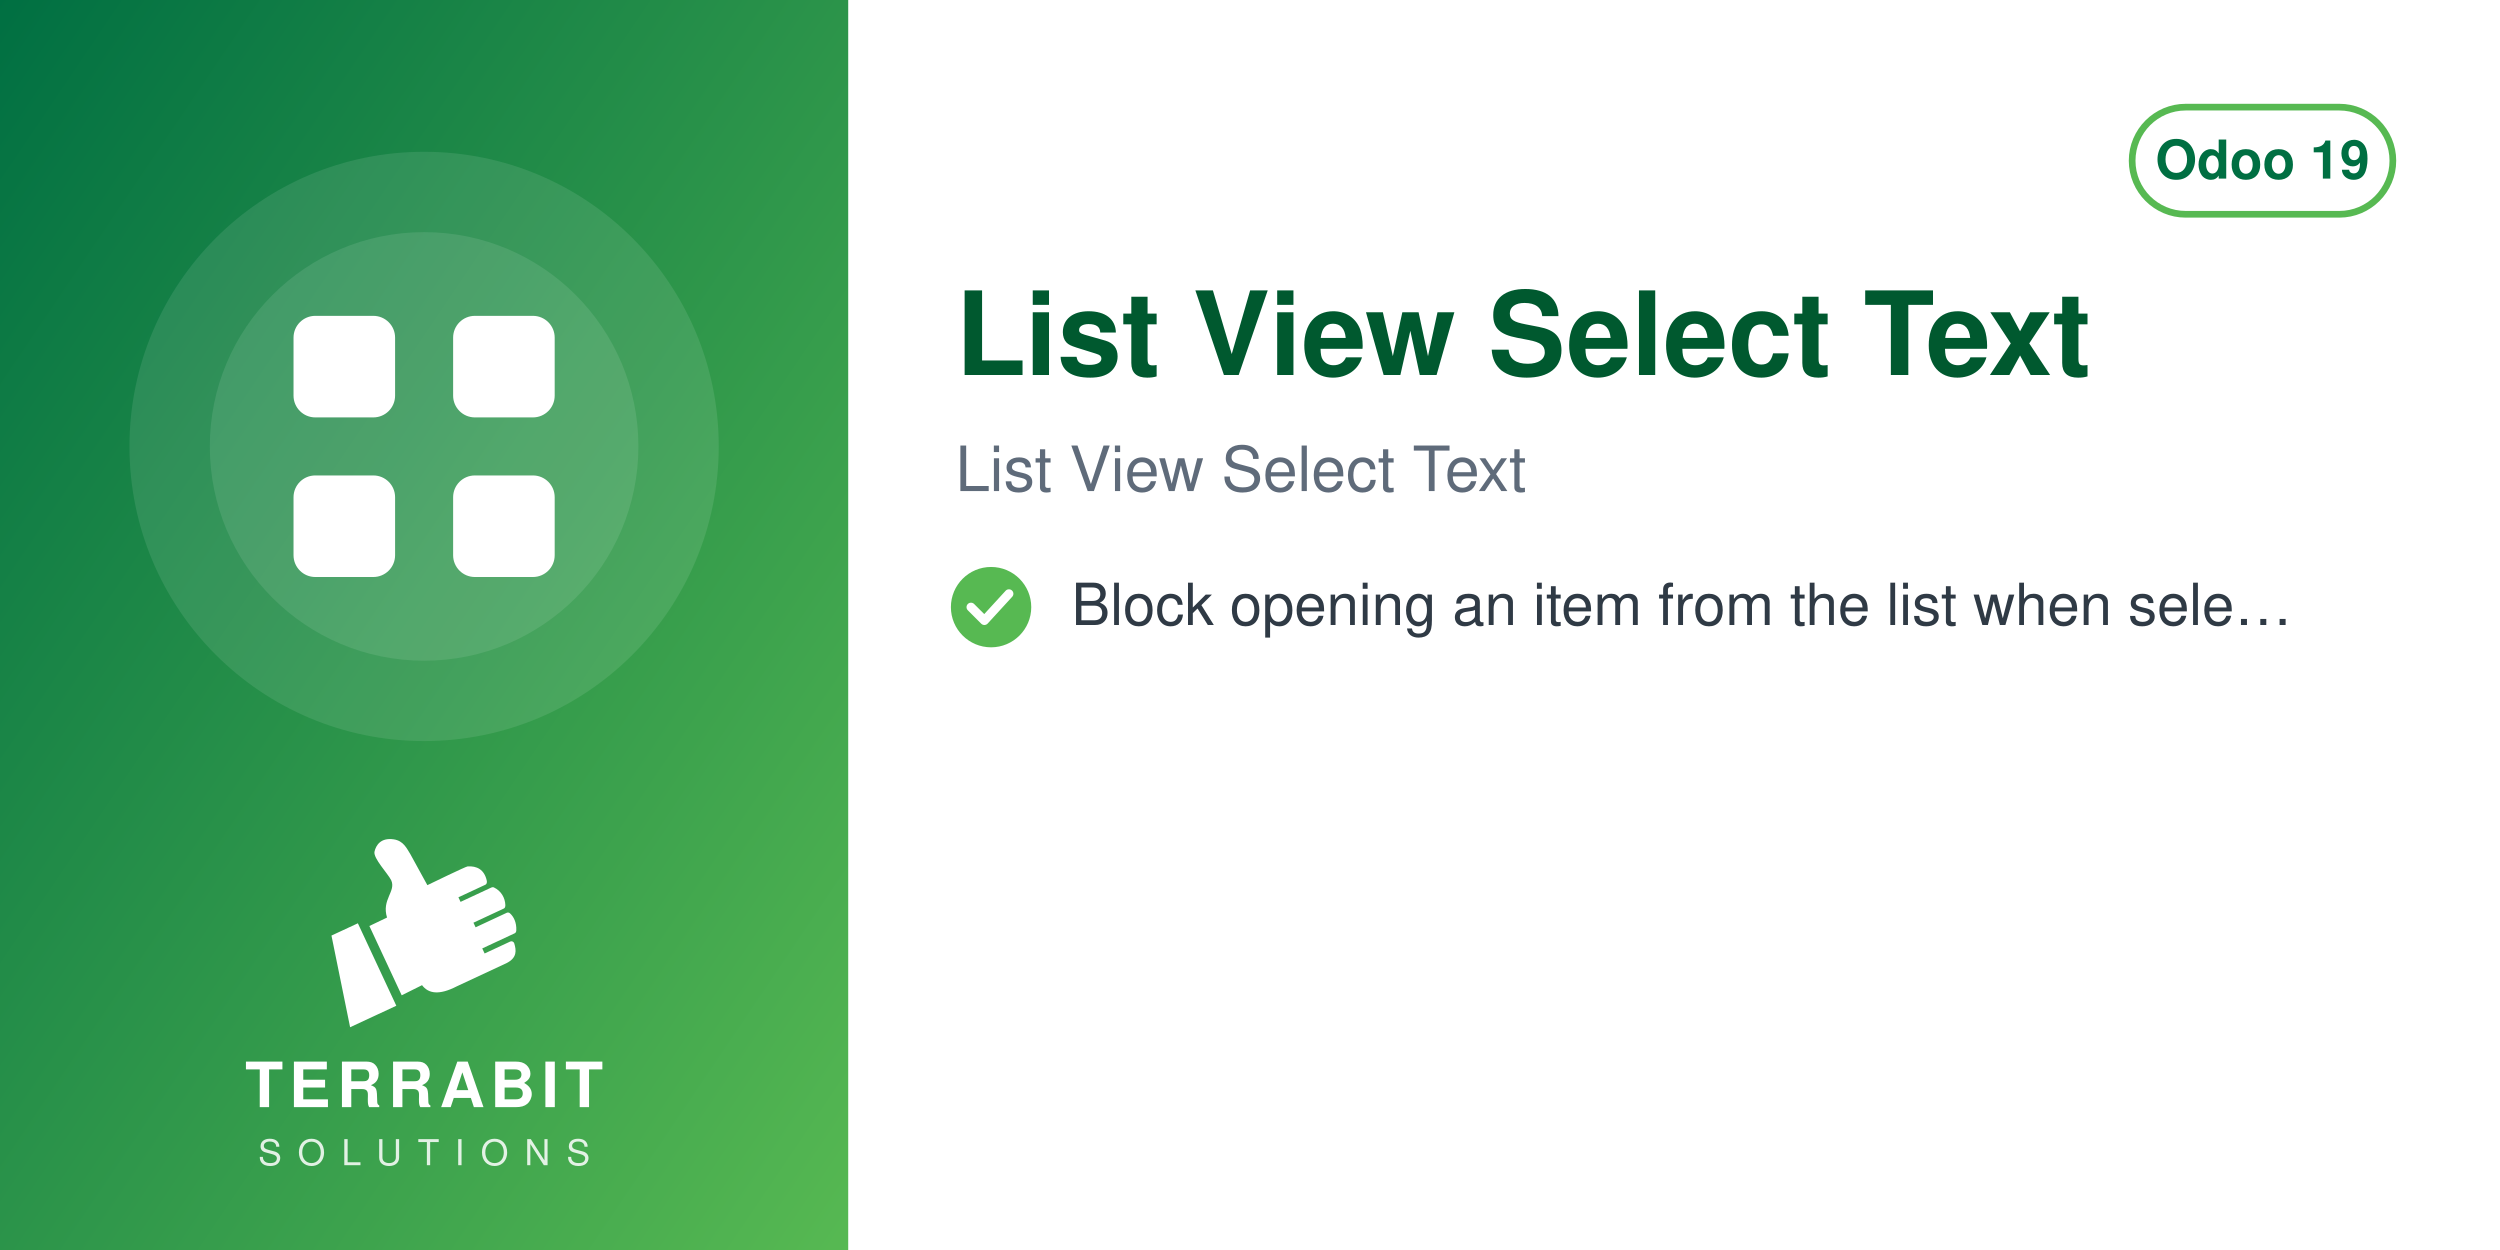
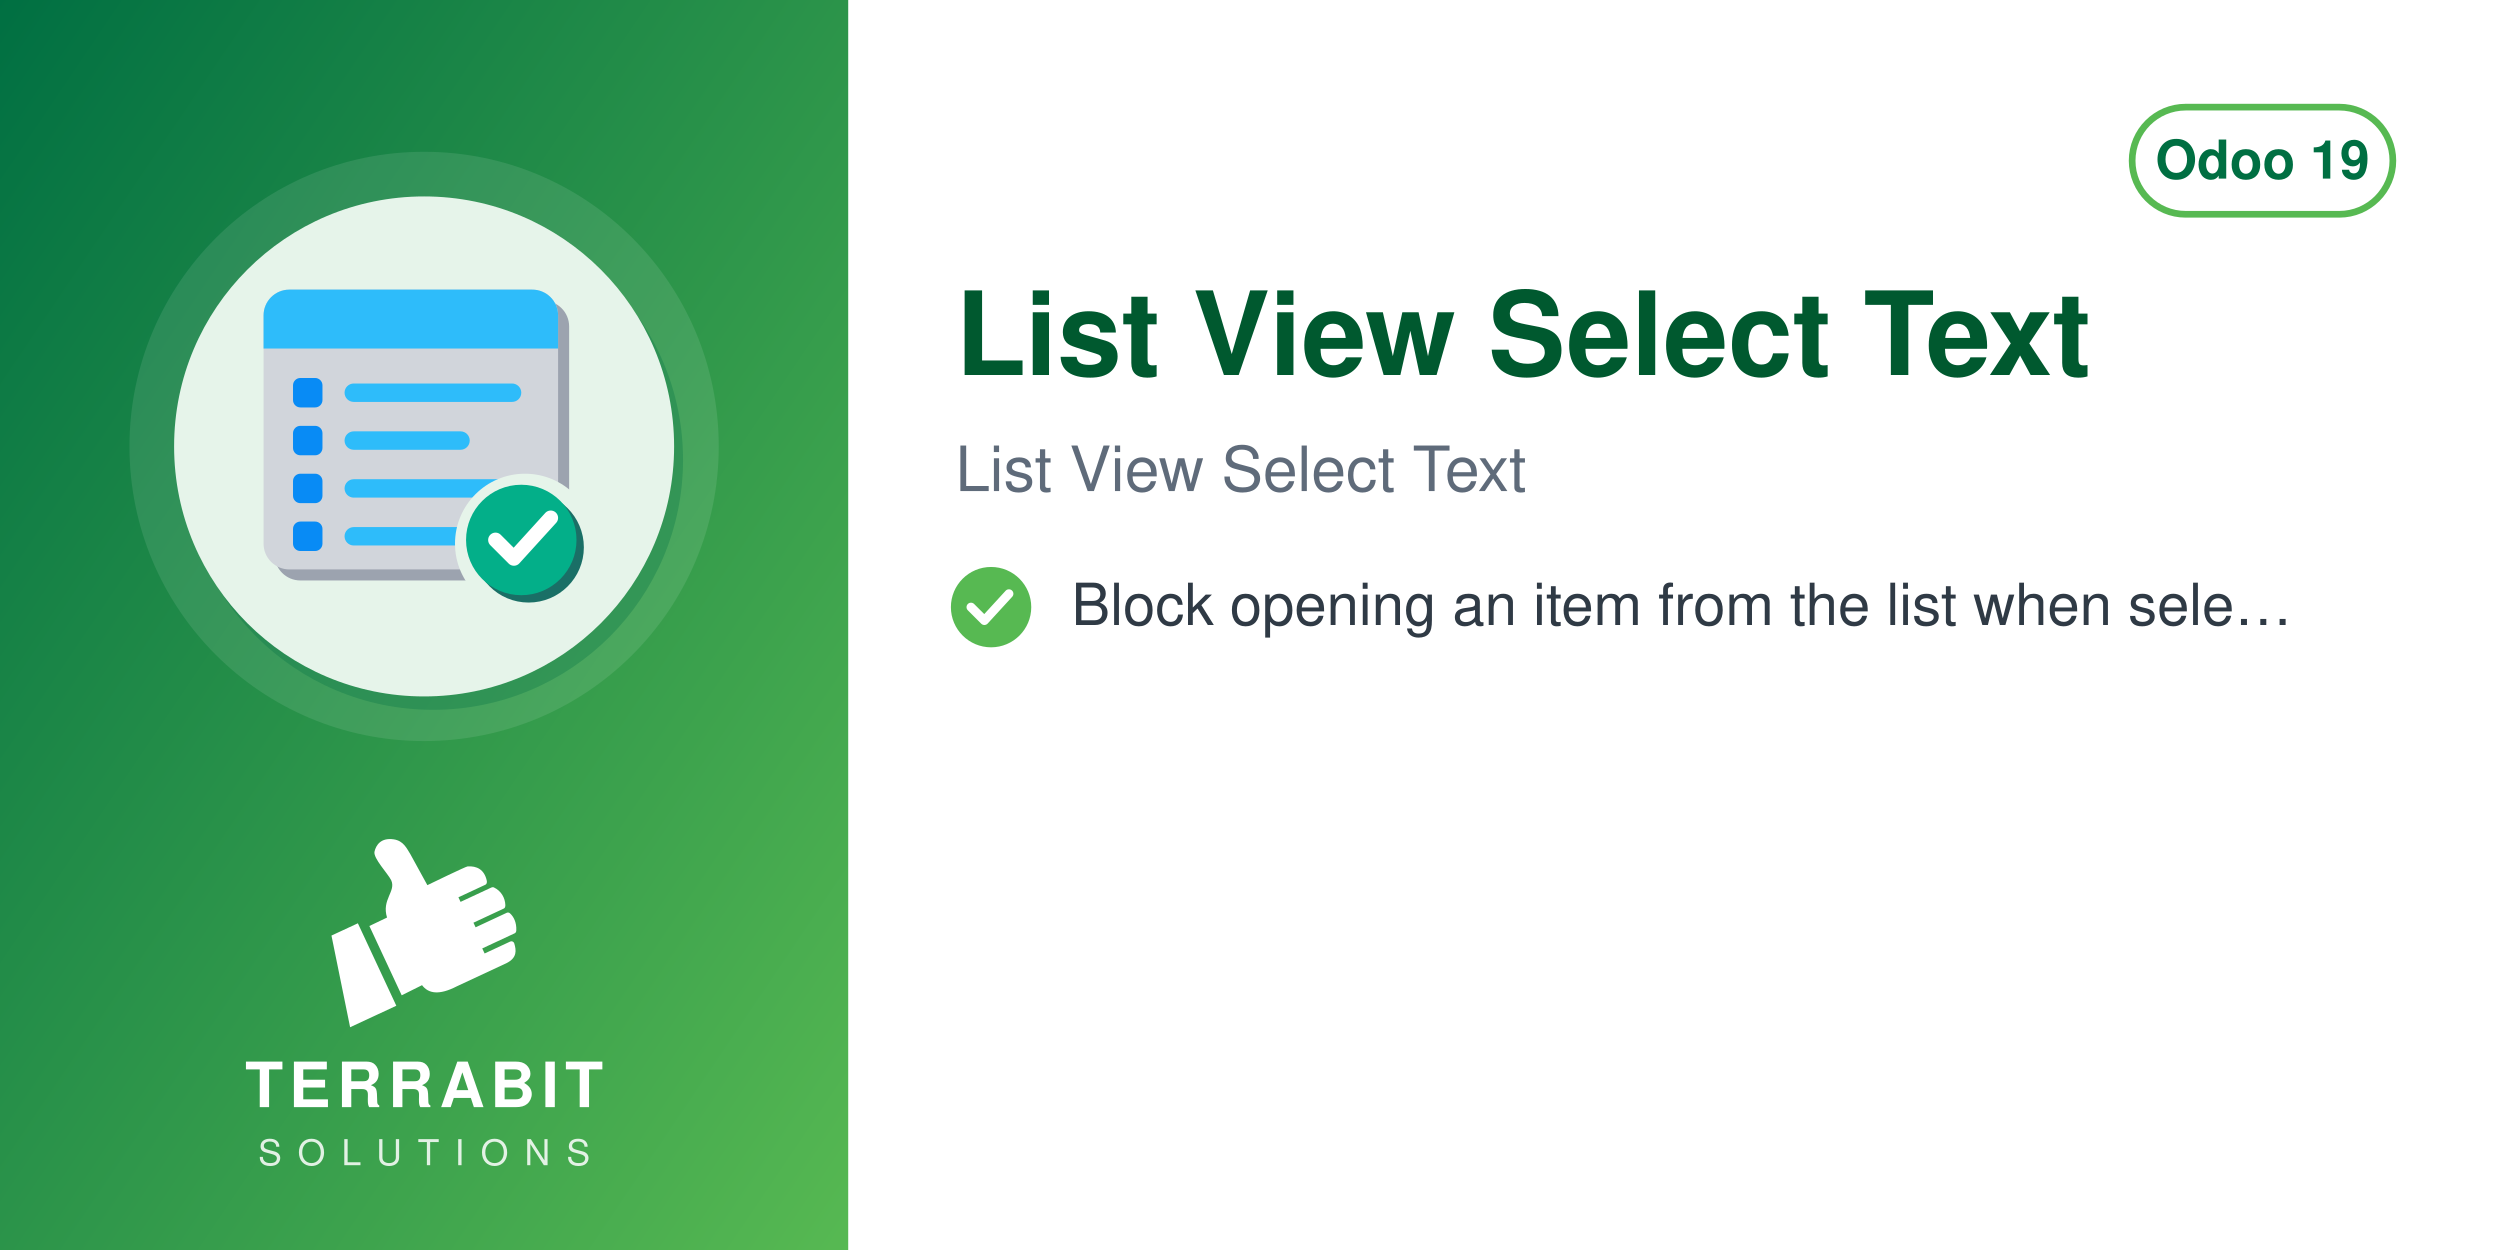
<svg xmlns="http://www.w3.org/2000/svg" width="560" height="280" viewBox="0 0 560 280">
  <defs>
    <linearGradient id="g" x1="0" y1="0" x2="1" y2="1">
      <stop offset="0" stop-color="#006F42" />
      <stop offset="1" stop-color="#57B952" />
    </linearGradient>
  </defs>
  <rect width="560" height="280" fill="#FFFFFF" />
  <rect width="190" height="280" fill="url(#g)" />
  <circle cx="95.0" cy="100" r="66" fill="white" opacity="0.10" />
-   <circle cx="95.0" cy="100" r="48" fill="white" opacity="0.10" />
-   <svg x="56.0" y="61.0" width="78" height="78" viewBox="0 0 24 24">
-     <g fill="white" stroke="none">
-       <rect x="3" y="3" width="7" height="7" rx="1.5" />
-       <rect x="14" y="3" width="7" height="7" rx="1.5" />
-       <rect x="3" y="14" width="7" height="7" rx="1.5" />
-       <rect x="14" y="14" width="7" height="7" rx="1.5" />
+   <circle cx="97.0" cy="103" r="56" fill="#006F42" opacity="0.30" />
+   <circle cx="95.0" cy="100" r="56" fill="#E6F4EA" />
+   <svg x="54.0" y="59.0" width="82" height="82" viewBox="0 0 100 100" preserveAspectRatio="xMidYMid meet">
+     <g transform="translate(0.11,-0.88) scale(1.0057)">
+       <defs>
+         <mask id="mi-cut" maskUnits="userSpaceOnUse" x="-20" y="-20" width="140" height="140">
+           <rect x="-20" y="-20" width="140" height="140" fill="#fff" />
+           <circle cx="77" cy="77" r="19" fill="#000" />
+         </mask>
+       </defs>
+       <g mask="url(#mi-cut)">
+         <g transform="translate(3,3)" fill="#9CA3AF">
+           <rect x="6" y="8" width="80" height="76" rx="7" />
+         </g>
+         <g fill="#D1D5DB">
+           <rect x="6" y="8" width="80" height="76" rx="7" />
+         </g>
+         <path d="M6,15 a7,7 0 0 1 7,-7 h66 a7,7 0 0 1 7,7 v9 h-80z" fill="#2EBCFA" />
+         <rect x="14" y="32" width="8" height="8" rx="2" fill="#088BF5" />
+         <rect x="28" y="33.5" width="48" height="5" rx="2.5" fill="#2EBCFA" />
+         <rect x="14" y="45" width="8" height="8" rx="2" fill="#088BF5" />
+         <rect x="28" y="46.5" width="34" height="5" rx="2.5" fill="#2EBCFA" />
+         <rect x="14" y="58" width="8" height="8" rx="2" fill="#088BF5" />
+         <rect x="28" y="59.5" width="48" height="5" rx="2.5" fill="#2EBCFA" />
+         <rect x="14" y="71" width="8" height="8" rx="2" fill="#088BF5" />
+         <rect x="28" y="72.5" width="34" height="5" rx="2.5" fill="#2EBCFA" />
+       </g>
+       <circle cx="78" cy="78" r="15" fill="#1A6F66" />
+       <circle cx="76" cy="76" r="15" fill="#03AF89" />
+       <path d="M69,76 l5,5 l10,-11" fill="none" stroke="#FFFFFF" stroke-width="4" stroke-linecap="round" stroke-linejoin="round" />
    </g>
  </svg>
  <svg x="72.0" y="186" width="46" height="46" viewBox="4045 2535 3400 3400" preserveAspectRatio="xMidYMid meet">
    <path fill="#FFFFFF" d="M4648.32 4073.59l636.59 1365.17 -765.09 355.96 -308.63 -1517.87 437.13 -203.26zm725.61 1192.32l336.75 -167.88c105.65,140.85 282.69,170.72 576.82,18.8l819.92 -382.33c181.4,-90.13 164.26,-214.57 130.07,-328.43 -4.28,-14.25 -13.68,-24.81 -27.34,-30.7 -13.67,-5.89 -27.61,-5.11 -41.09,1.18l-422.32 196.93 -39.04 -83.72 538.07 -250.91c16.64,-7.76 24.7,-27.69 25.58,-46.04 6.48,-134.33 -44.36,-230.89 -105.84,-285.23 -15.2,-13.44 -35.71,-15.59 -54.12,-7l-513.92 239.64 -35.6 -76.34 506.31 -236.1c17.69,-8.25 22.52,-36.93 21.83,-56.45 -4.1,-117.31 -67.62,-232.74 -187.72,-290.66 -13.94,-6.72 -28.64,-6.36 -42.69,0.19l-511.21 238.38 -35.37 -75.86 448.98 -209.36c20.44,-9.53 25.81,-42.28 21.02,-64.32 -41.02,-189.07 -167.92,-247.8 -318.14,-237.87 -29.39,1.94 -589.86,273.16 -665.95,310.54l-281.84 -513.57c-59.06,-93.13 -112.7,-221.7 -276.47,-245.13 -211.24,-30.22 -291.56,94.38 -316.89,203.13 -25.32,108.75 223.84,365.99 276.05,473.69 85.52,184.27 -161.86,318.11 -68.41,617.99l-292.54 139.94 535.09 1147.51z" />
  </svg>
  <text x="95.0" y="248" text-anchor="middle" font-family="Helvetica,Arial,sans-serif" font-size="14" font-weight="800" letter-spacing="1.4" fill="white">TERRABIT</text>
  <text x="95.0" y="261" text-anchor="middle" font-family="Helvetica,Arial,sans-serif" font-size="8" font-weight="500" letter-spacing="3.6" fill="white" opacity="0.85">SOLUTIONS</text>
  <g>
    <rect x="477.6" y="24" width="58.4" height="24" rx="12" fill="none" stroke="#57B952" stroke-width="1.5" />
    <text x="506.8" y="40" text-anchor="middle" font-family="Helvetica,Arial,sans-serif" font-size="12" font-weight="700" fill="#006F42">Odoo 19</text>
  </g>
  <text x="214" y="84" font-family="Helvetica,Arial,sans-serif" font-size="26" font-weight="700" fill="#00592F">List View Select Text</text>
  <text x="214" y="110" font-family="Helvetica,Arial,sans-serif" font-size="14" fill="#5F6B7A">List View Select Text</text>
  <circle cx="222" cy="136" r="9" fill="#57B952" />
  <path d="M217.5 136 l3 3 l5.5 -6" fill="none" stroke="white" stroke-width="2" stroke-linecap="round" stroke-linejoin="round" />
  <text x="240" y="140" font-family="Helvetica,Arial,sans-serif" font-size="13" fill="#2F3A45">Block opening an item from the list when sele…</text>
</svg>
